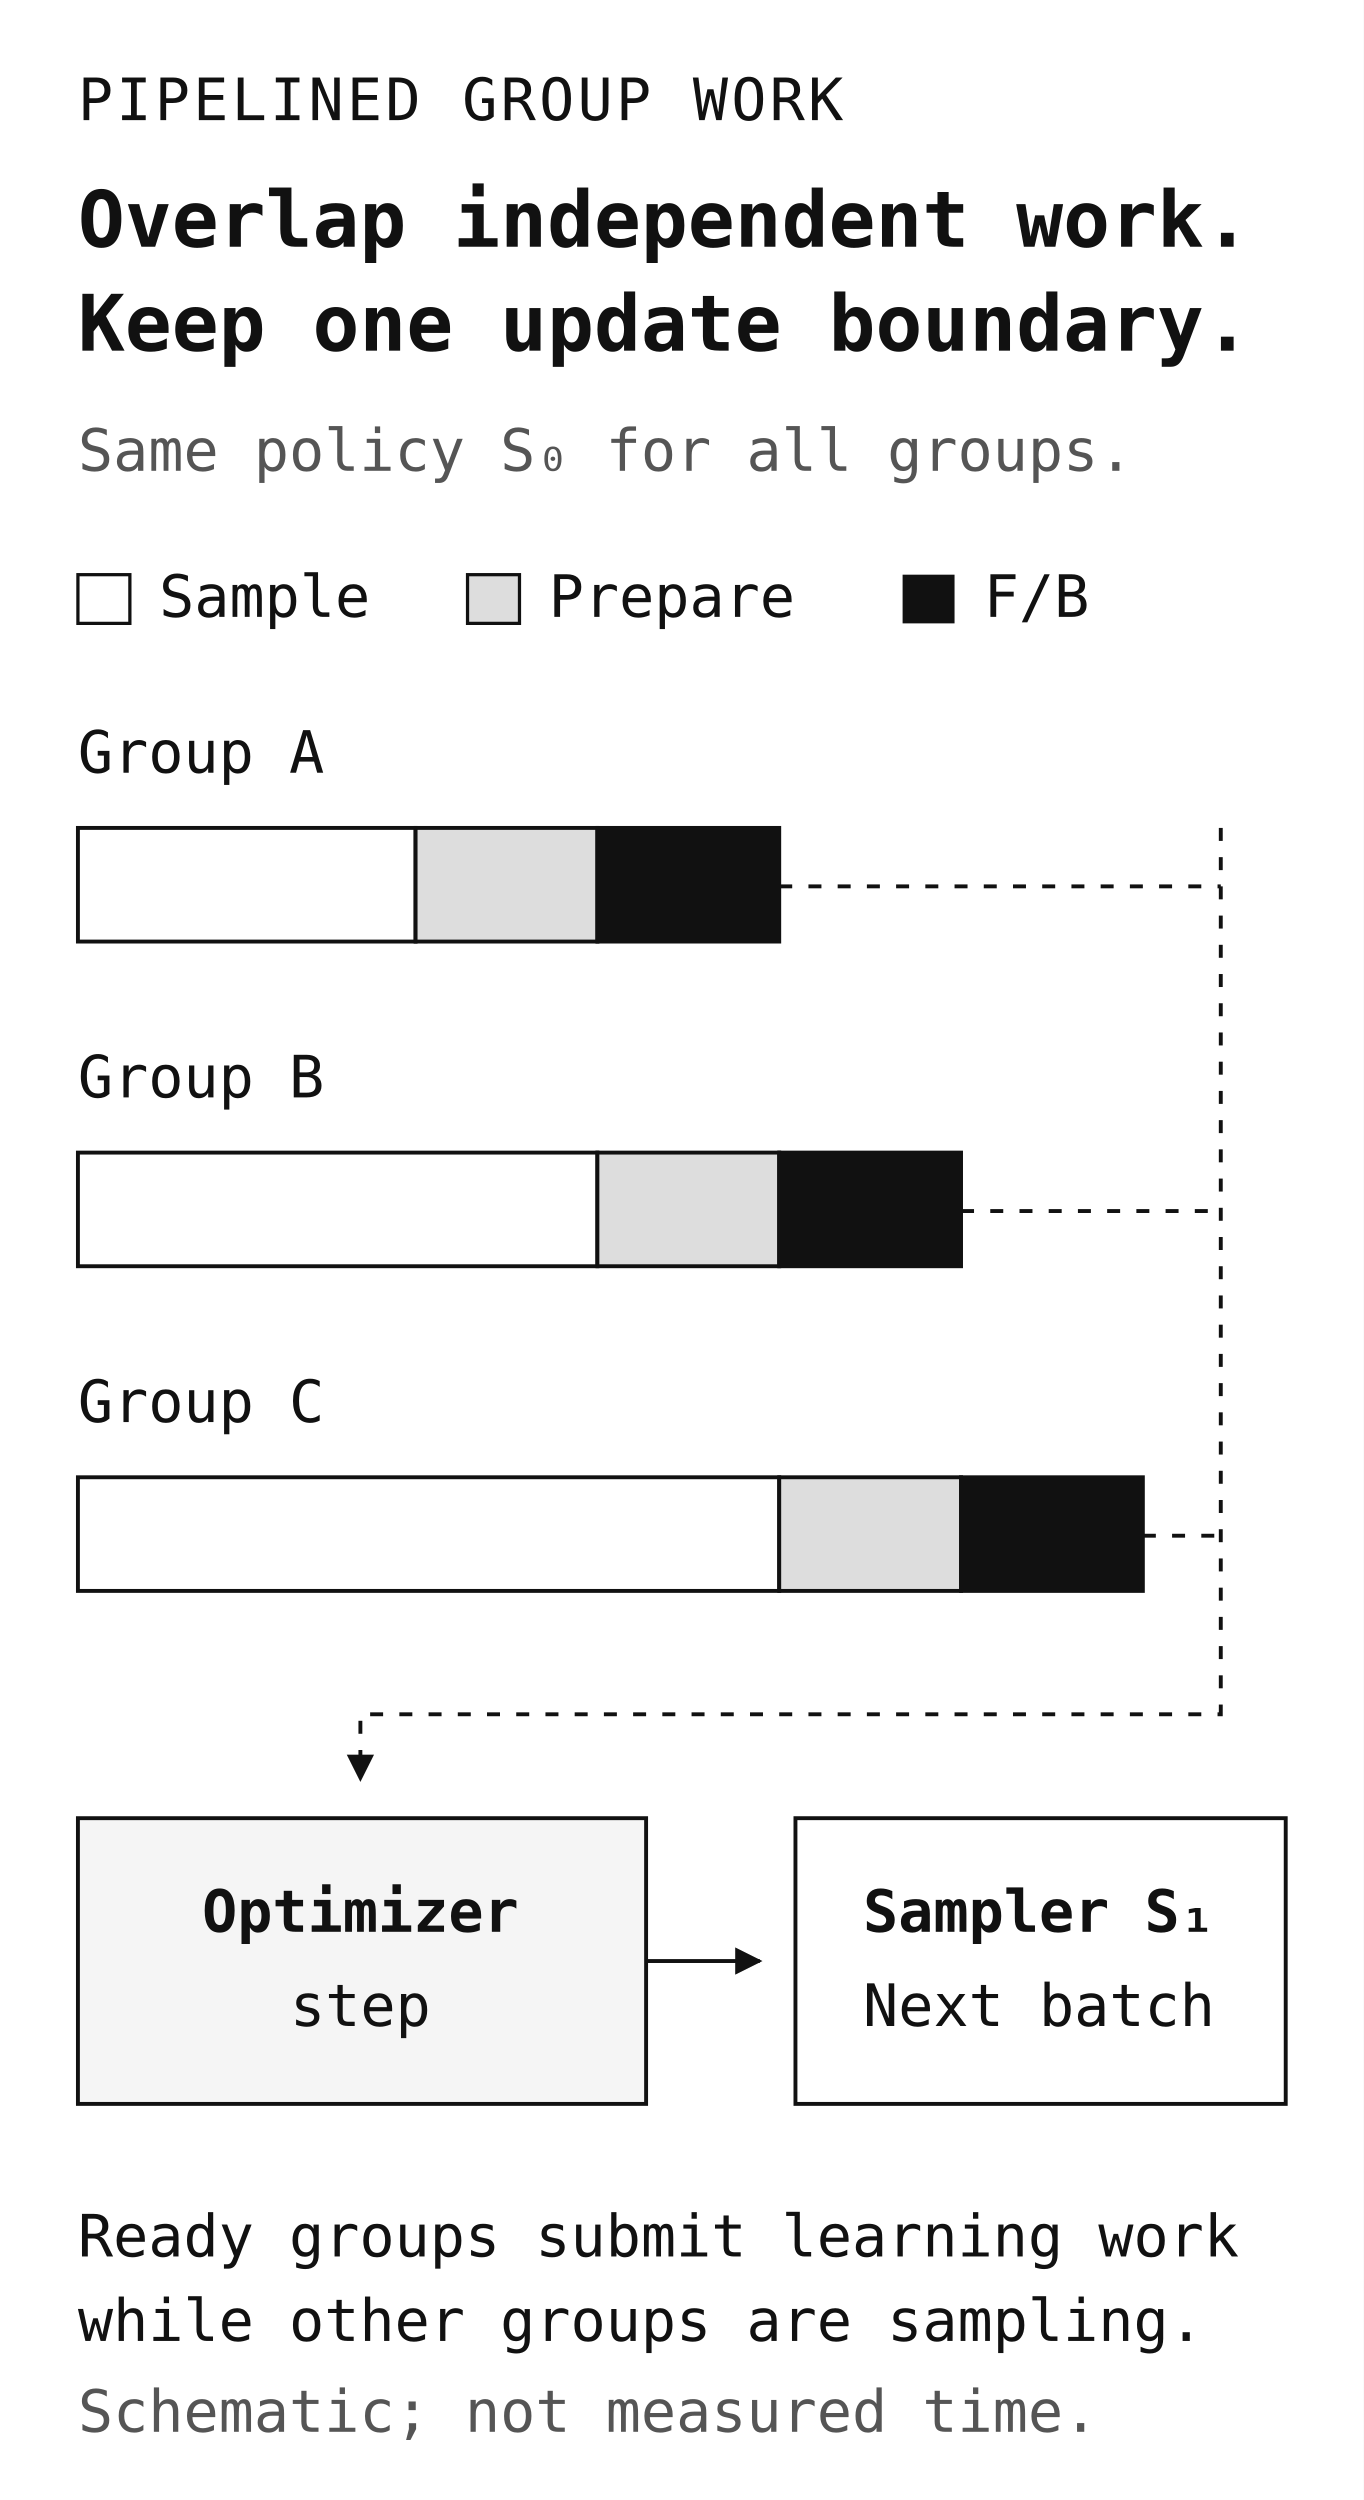
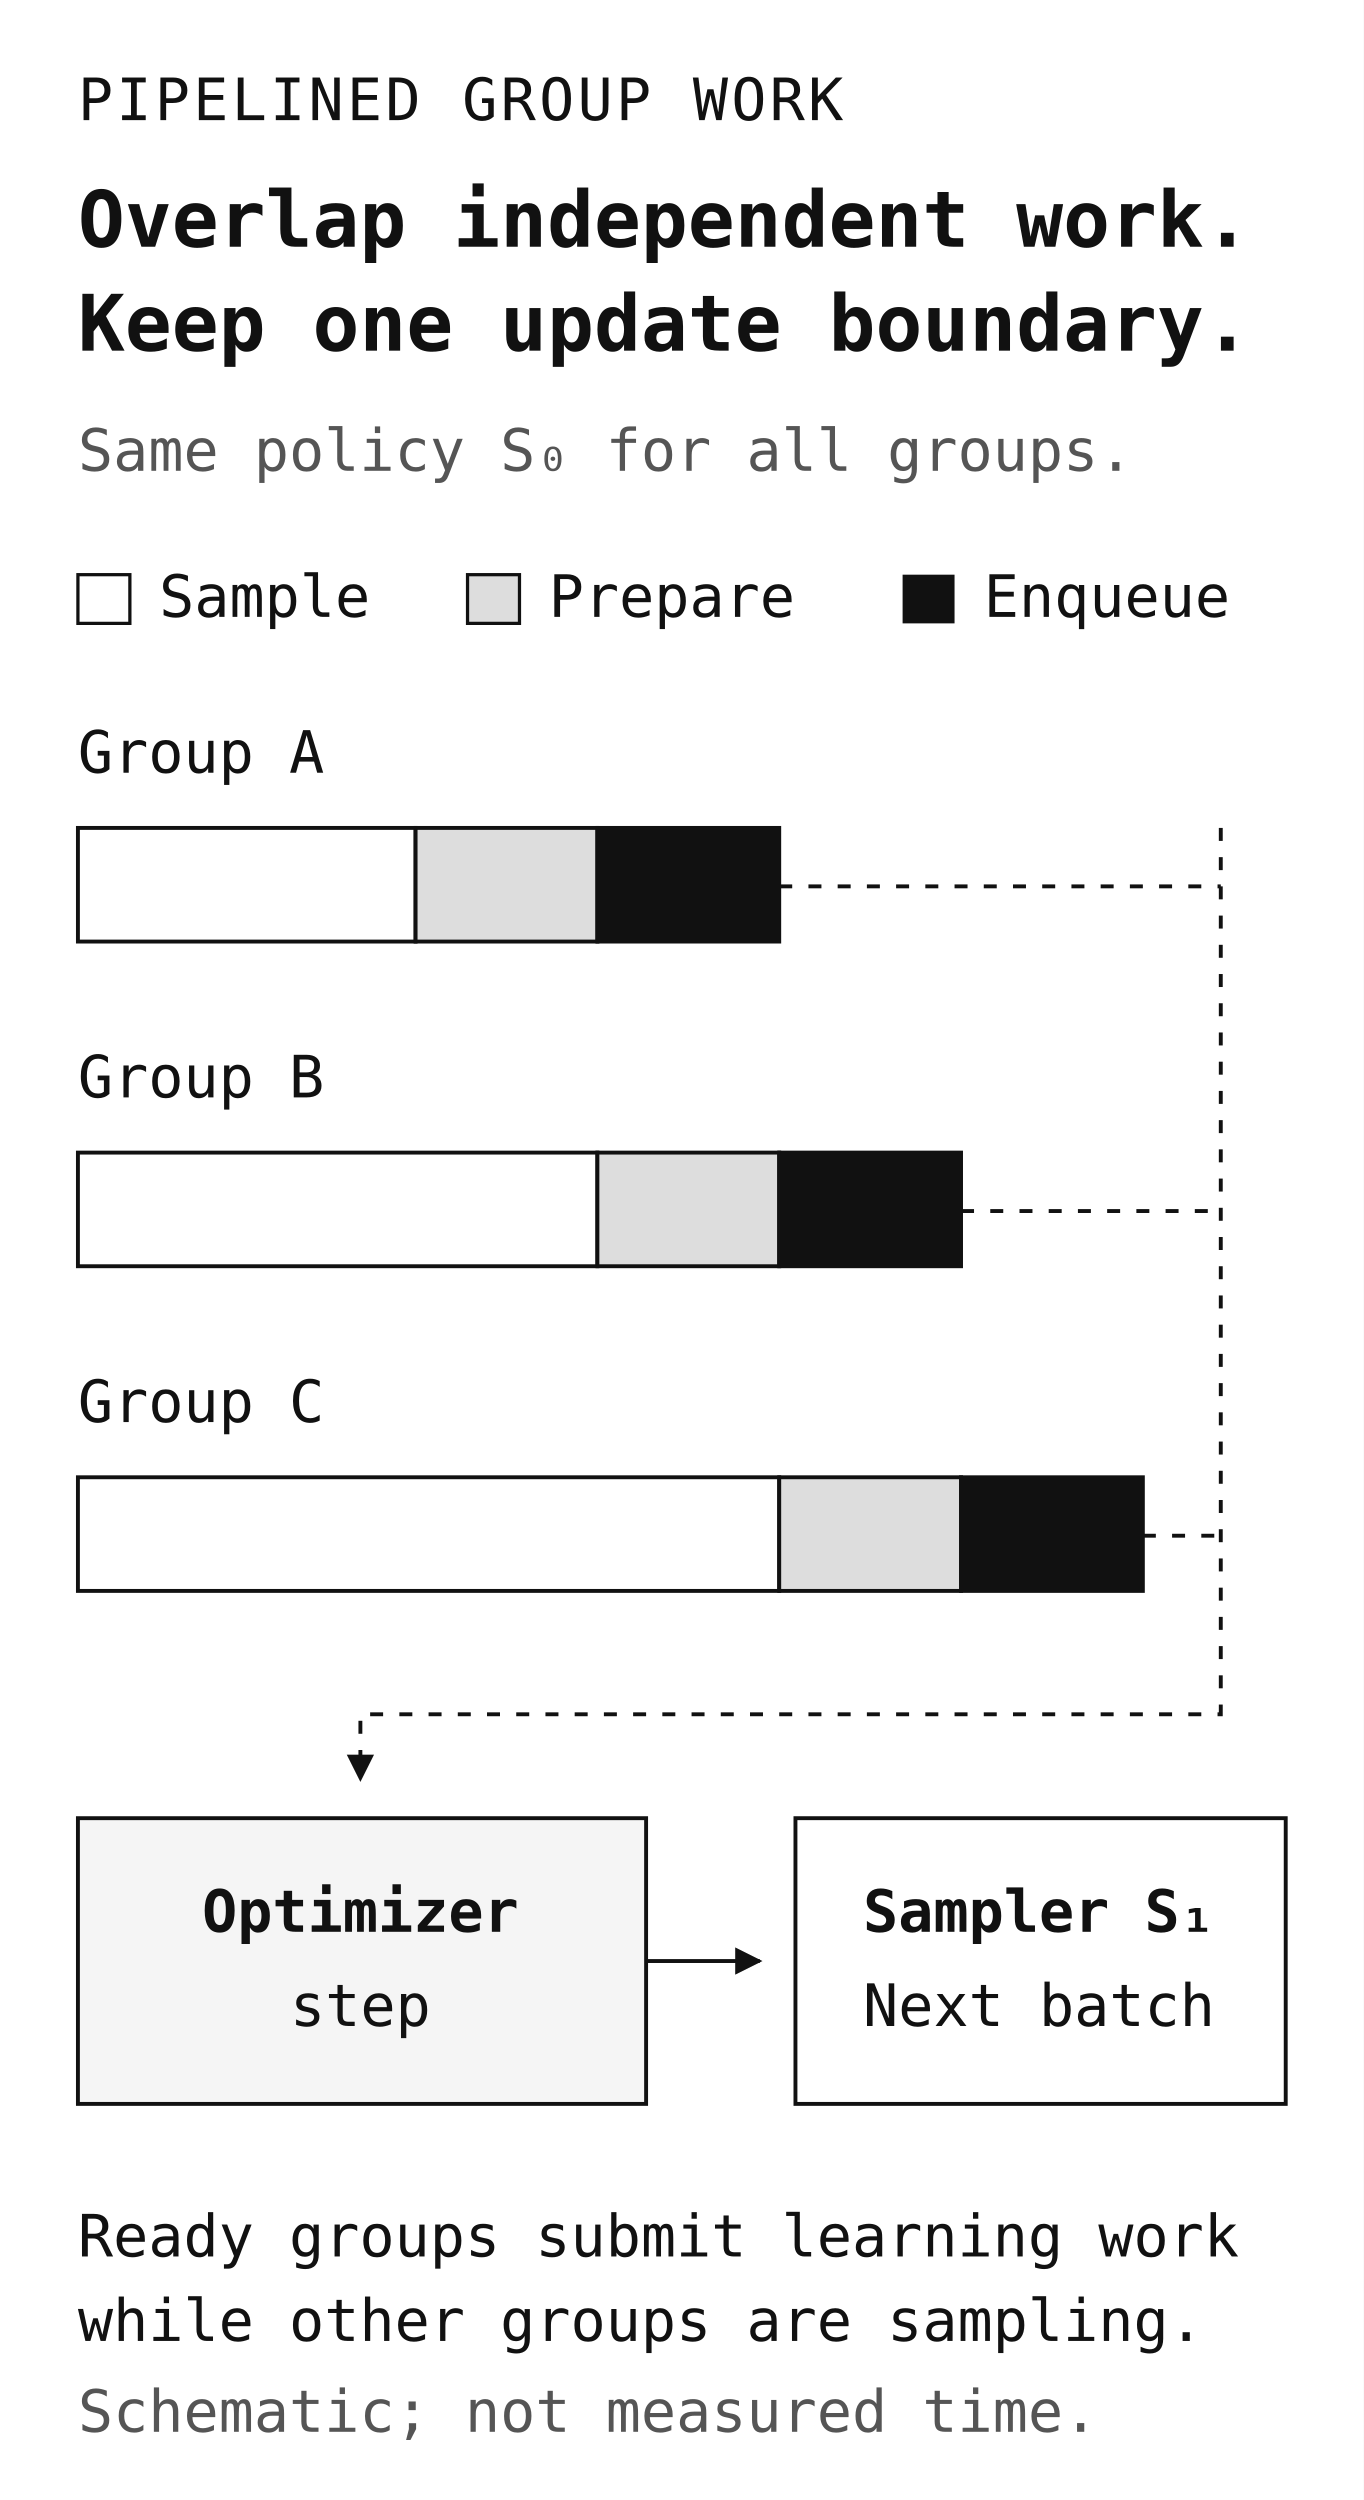
<svg xmlns="http://www.w3.org/2000/svg" width="420" height="770" viewBox="0 0 420 770" role="img" aria-labelledby="title desc">
  <defs>
    <marker id="arrow" viewBox="0 0 10 10" refX="9" refY="5" markerWidth="7" markerHeight="7" orient="auto">
      <path d="M0 0L10 5L0 10z" fill="#111" />
    </marker>
  </defs>
  <rect width="420" height="770" fill="#fff" />
  <g font-family="ui-monospace, SFMono-Regular, Menlo, Consolas, monospace" fill="#111">
    <text x="24" y="37" font-size="18" letter-spacing="1">PIPELINED GROUP WORK</text>
    <text x="24" y="76" font-size="24" font-weight="700">Overlap independent work.</text>
    <text x="24" y="108" font-size="24" font-weight="700">Keep one update boundary.</text>
    <text x="24" y="145" font-size="18" fill="#555">Same policy S₀ for all groups.</text>
    <g font-size="18">
      <rect x="24" y="177" width="16" height="15" fill="#fff" stroke="#111" />
      <text x="49" y="190">Sample</text>
      <rect x="144" y="177" width="16" height="15" fill="#ddd" stroke="#111" />
      <text x="169" y="190">Prepare</text>
      <rect x="278" y="177" width="16" height="15" fill="#111" />
-       <text x="303" y="190">F/B</text>
+       <text x="303" y="190">Enqueue</text>
    </g>
    <g font-size="18">
      <text x="24" y="238">Group A</text>
      <text x="24" y="338">Group B</text>
      <text x="24" y="438">Group C</text>
    </g>
    <g stroke="#111" stroke-width="1.2">
      <rect x="24" y="255" width="104" height="35" fill="#fff" />
      <rect x="128" y="255" width="56" height="35" fill="#ddd" />
      <rect x="184" y="255" width="56" height="35" fill="#111" />
      <rect x="24" y="355" width="160" height="35" fill="#fff" />
      <rect x="184" y="355" width="56" height="35" fill="#ddd" />
      <rect x="240" y="355" width="56" height="35" fill="#111" />
      <rect x="24" y="455" width="216" height="35" fill="#fff" />
      <rect x="240" y="455" width="56" height="35" fill="#ddd" />
      <rect x="296" y="455" width="56" height="35" fill="#111" />
      <path d="M240 273H376M296 373H376M352 473H376" fill="none" stroke-dasharray="4 5" />
      <path d="M376 255V528H111V548" fill="none" stroke-dasharray="4 5" marker-end="url(#arrow)" />
      <rect x="24" y="560" width="175" height="88" fill="#f5f5f5" />
      <rect x="245" y="560" width="151" height="88" fill="#fff" />
      <path d="M199 604H234" fill="none" marker-end="url(#arrow)" />
    </g>
    <text x="111" y="595" text-anchor="middle" font-size="18" font-weight="700">Optimizer</text>
    <text x="111" y="624" text-anchor="middle" font-size="18">step</text>
    <text x="320" y="595" text-anchor="middle" font-size="18" font-weight="700">Sampler S₁</text>
    <text x="320" y="624" text-anchor="middle" font-size="18">Next batch</text>
    <text x="24" y="695" font-size="18">Ready groups submit learning work</text>
    <text x="24" y="721" font-size="18">while other groups are sampling.</text>
    <text x="24" y="749" font-size="18" fill="#555">Schematic; not measured time.</text>
  </g>
</svg>
